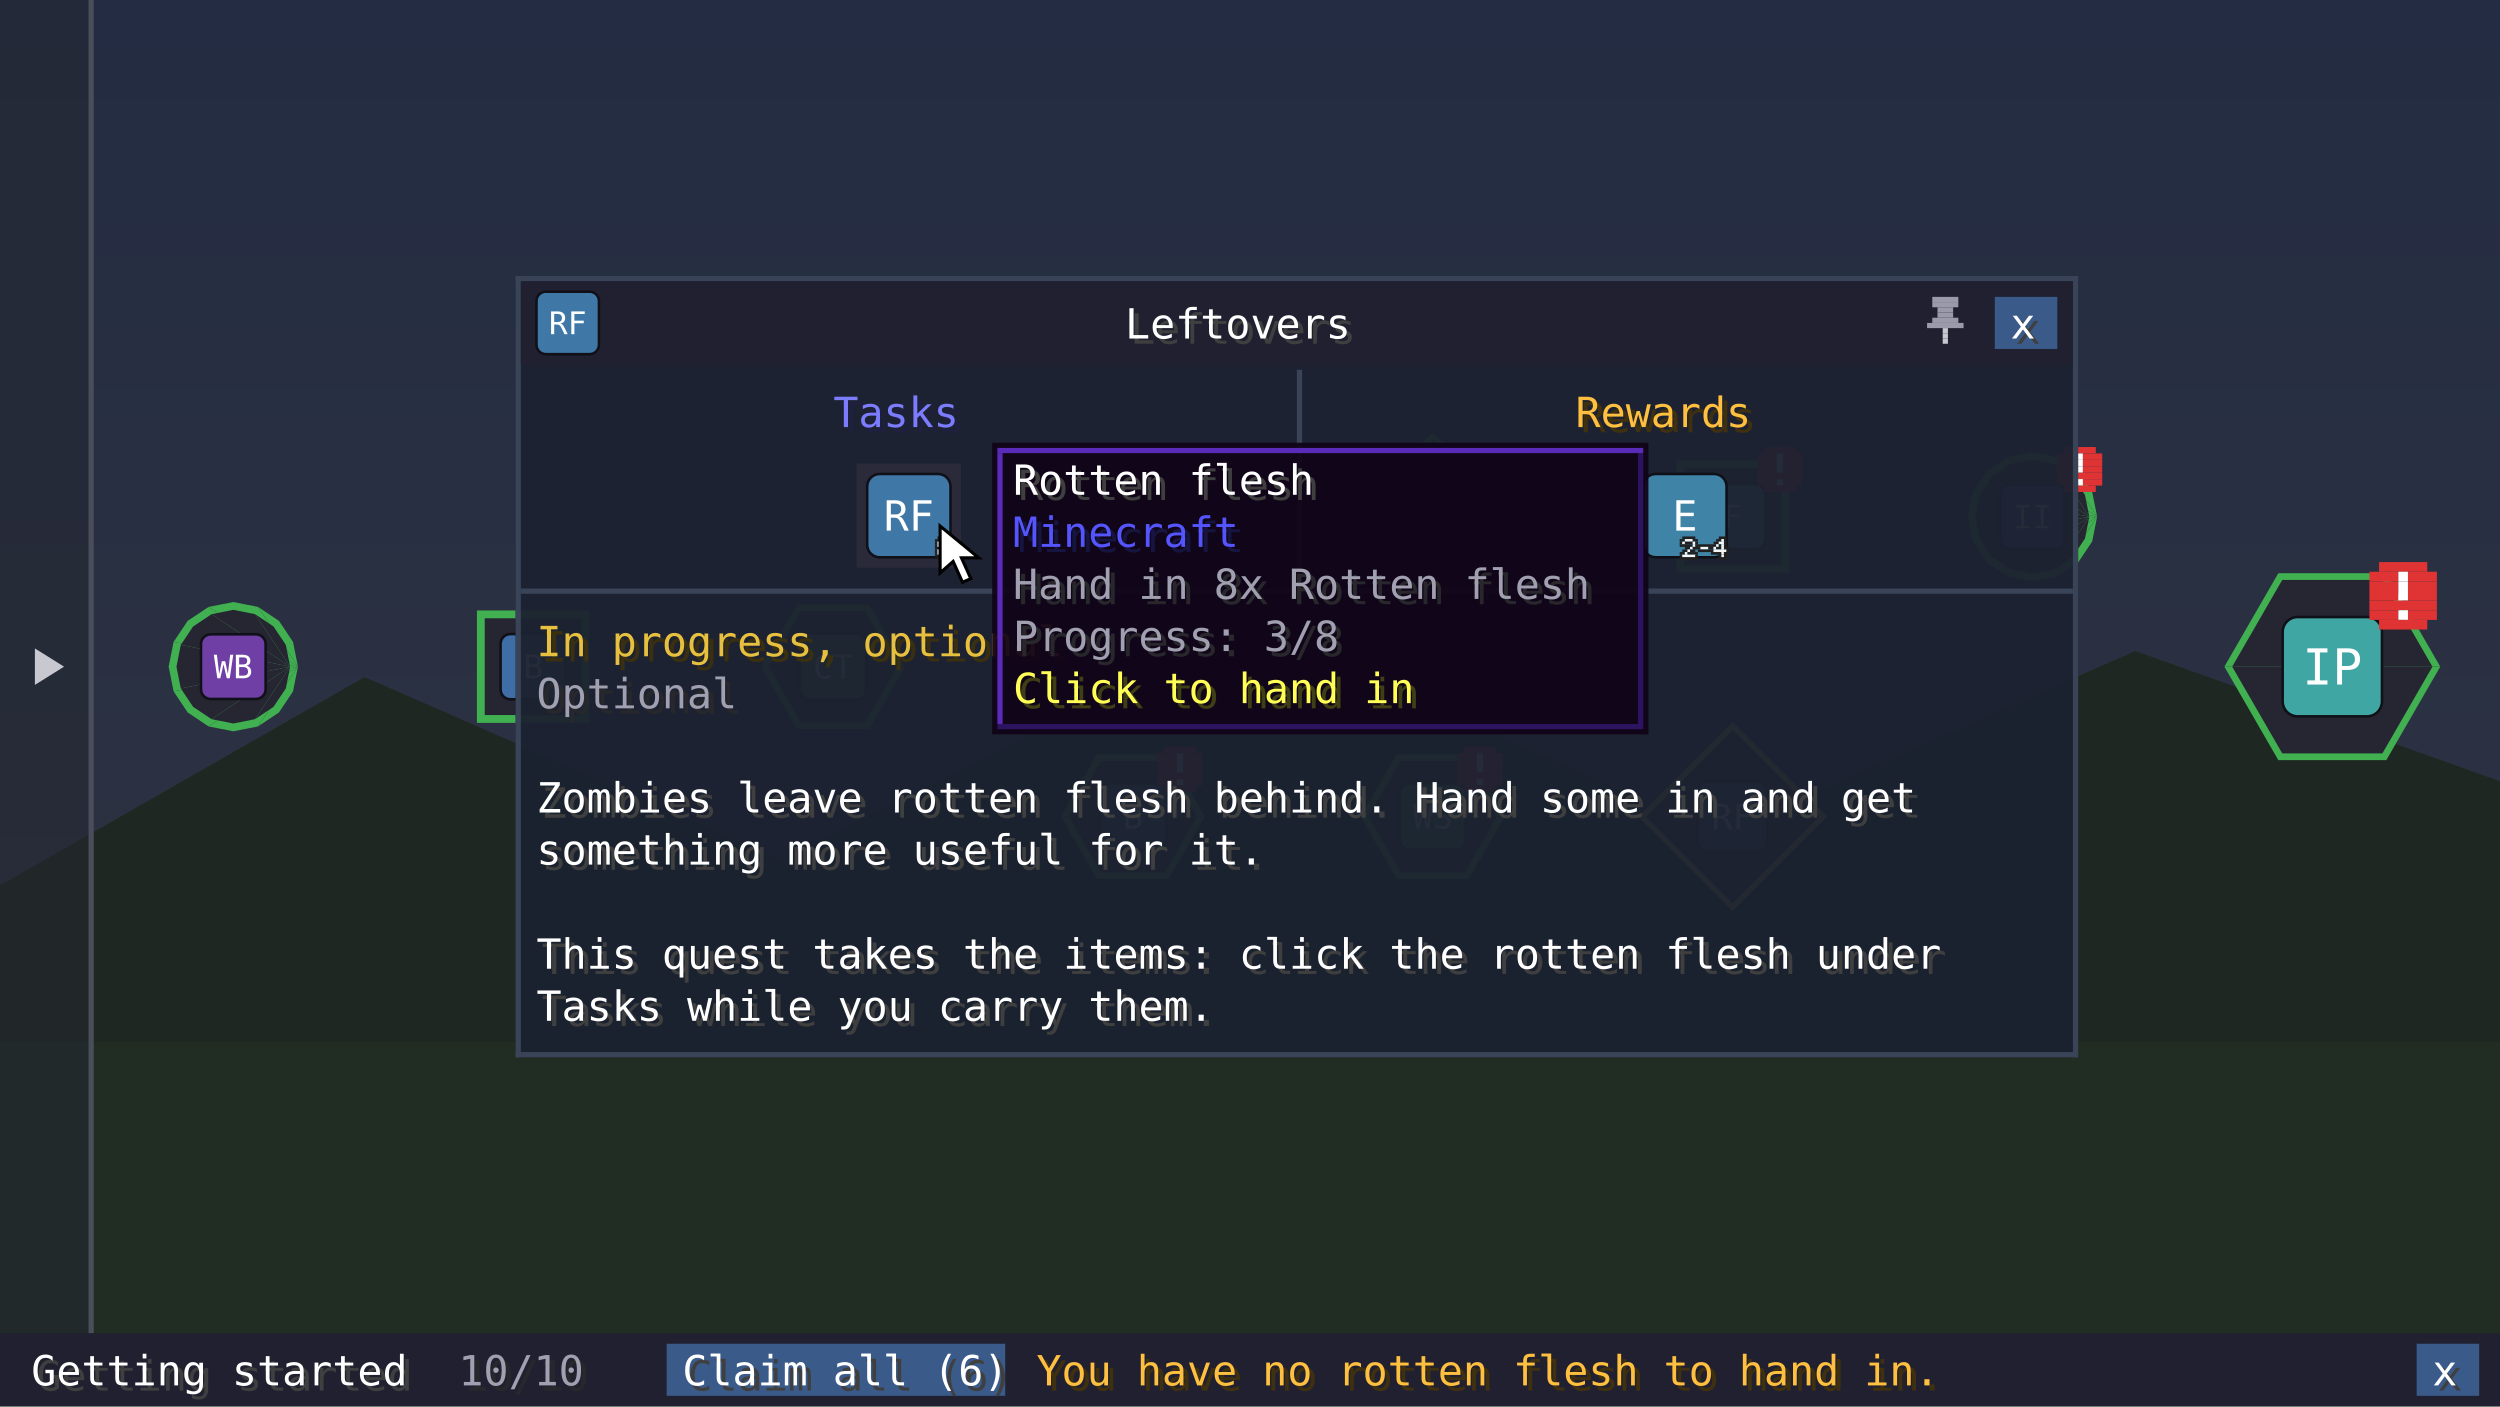
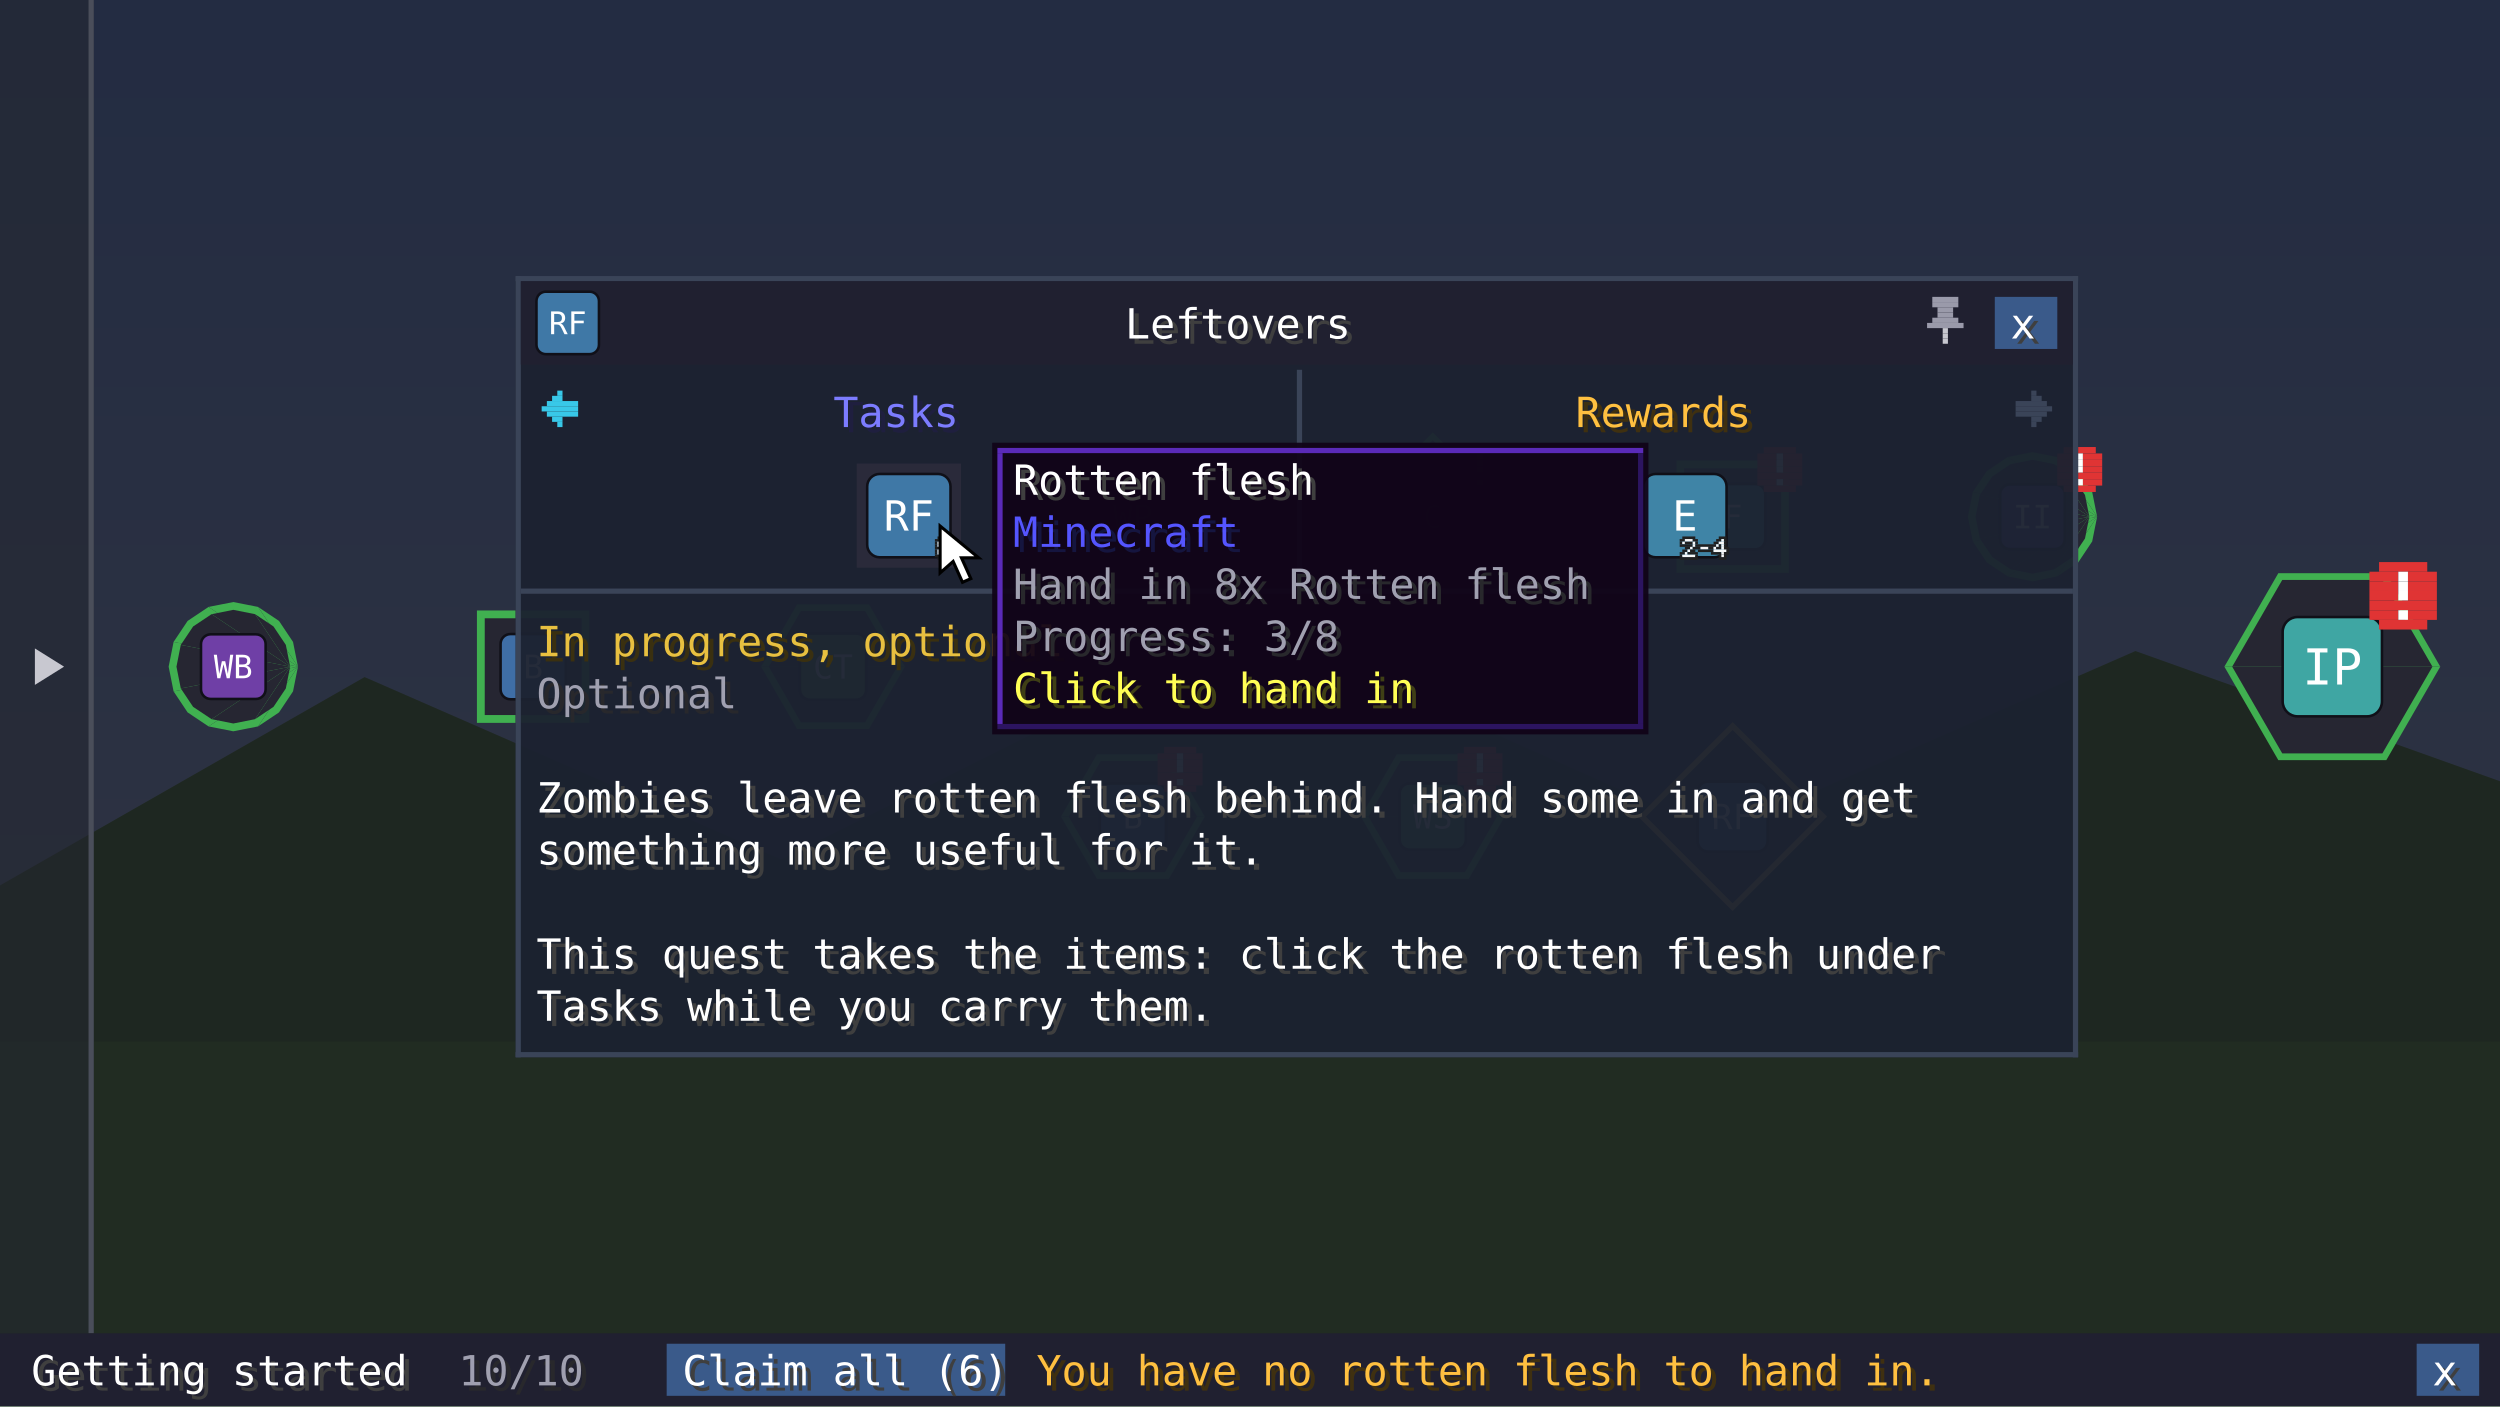
<svg xmlns="http://www.w3.org/2000/svg" viewBox="0 0 480 270" width="960" height="540" font-family="Consolas, 'DejaVu Sans Mono', monospace">
  <defs>
    <linearGradient id="sky" x1="0" y1="0" x2="0" y2="1">
      <stop offset="0" stop-color="#78a7ff" />
      <stop offset="1" stop-color="#c8dcff" />
    </linearGradient>
  </defs>
  <rect width="480" height="270" fill="url(#sky)" />
  <path d="M0 170 L70 130 L150 165 L240 120 L330 160 L410 125 L480 150 L480 270 L0 270 Z" fill="#5d8f4a" />
  <rect y="200" width="480" height="70" fill="#6aa84f" />
  <rect x="0.00" y="0.00" width="480.00" height="270.00" fill="#101018" fill-opacity="0.816" />
  <polygon points="57.21,128.00 56.26,123.25 53.57,119.22 49.55,116.53" fill="#40b050" fill-opacity="1.000" />
  <polygon points="57.21,128.00 49.55,116.53 44.79,115.59 40.04,116.53" fill="#40b050" fill-opacity="1.000" />
  <polygon points="57.21,128.00 40.04,116.53 36.02,119.22 33.33,123.25" fill="#40b050" fill-opacity="1.000" />
  <polygon points="57.21,128.00 33.33,123.25 32.38,128.00 33.33,132.75" fill="#40b050" fill-opacity="1.000" />
  <polygon points="57.21,128.00 33.33,132.75 36.02,136.78 40.04,139.47" fill="#40b050" fill-opacity="1.000" />
  <polygon points="57.21,128.00 40.04,139.47 44.79,140.41 49.55,139.47" fill="#40b050" fill-opacity="1.000" />
  <polygon points="57.21,128.00 49.55,139.47 53.57,136.78 56.26,132.75" fill="#40b050" fill-opacity="1.000" />
  <polygon points="55.71,128.00 54.88,123.82 52.51,120.28 48.97,117.92" fill="#262632" fill-opacity="1.000" />
  <polygon points="55.71,128.00 48.97,117.92 44.79,117.09 40.62,117.92" fill="#262632" fill-opacity="1.000" />
  <polygon points="55.71,128.00 40.62,117.92 37.08,120.28 34.71,123.82" fill="#262632" fill-opacity="1.000" />
  <polygon points="55.71,128.00 34.71,123.82 33.88,128.00 34.71,132.18" fill="#262632" fill-opacity="1.000" />
  <polygon points="55.71,128.00 34.71,132.18 37.08,135.72 40.62,138.08" fill="#262632" fill-opacity="1.000" />
  <polygon points="55.71,128.00 40.62,138.08 44.79,138.91 48.97,138.08" fill="#262632" fill-opacity="1.000" />
  <polygon points="55.71,128.00 48.97,138.08 52.51,135.72 54.88,132.18" fill="#262632" fill-opacity="1.000" />
  <rect x="38.59" y="121.79" width="12.41" height="12.41" rx="1.86" fill="hsl(268, 45%, 45%)" stroke="#101018" stroke-width="0.5" />
  <text x="44.79" y="130.23" font-size="6.21" text-anchor="middle" fill="#ffffff">WB</text>
  <polygon points="91.57,138.79 113.16,138.79 113.16,117.21 91.57,117.21" fill="#40b050" fill-opacity="1.000" />
  <polygon points="93.07,137.29 111.66,137.29 111.66,118.71 93.07,118.71" fill="#262632" fill-opacity="1.000" />
  <rect x="96.11" y="121.74" width="12.52" height="12.52" rx="1.88" fill="hsl(213, 45%, 45%)" stroke="#101018" stroke-width="0.5" />
  <text x="102.37" y="130.25" font-size="6.26" text-anchor="middle" fill="#ffffff">B</text>
  <polygon points="173.76,128.00 166.85,116.03 153.03,116.03 146.12,128.00" fill="#40b050" fill-opacity="1.000" />
  <polygon points="173.76,128.00 146.12,128.00 153.03,139.97 166.85,139.97" fill="#40b050" fill-opacity="1.000" />
  <polygon points="172.26,128.00 166.10,117.33 153.78,117.33 147.62,128.00" fill="#262632" fill-opacity="1.000" />
  <polygon points="172.26,128.00 147.62,128.00 153.78,138.67 166.10,138.67" fill="#262632" fill-opacity="1.000" />
  <rect x="153.59" y="121.64" width="12.71" height="12.71" rx="1.91" fill="hsl(109, 45%, 45%)" stroke="#101018" stroke-width="0.5" />
  <text x="159.94" y="130.29" font-size="6.36" text-anchor="middle" fill="#ffffff">CT</text>
  <polygon points="231.33,99.21 224.42,87.25 210.61,87.25 203.70,99.21" fill="#40b050" fill-opacity="1.000" />
  <polygon points="231.33,99.21 203.70,99.21 210.61,111.18 224.42,111.18" fill="#40b050" fill-opacity="1.000" />
  <polygon points="229.83,99.21 223.67,88.55 211.36,88.55 205.20,99.21" fill="#262632" fill-opacity="1.000" />
  <polygon points="229.83,99.21 205.20,99.21 211.36,109.88 223.67,109.88" fill="#262632" fill-opacity="1.000" />
  <rect x="211.16" y="92.86" width="12.71" height="12.71" rx="1.91" fill="hsl(104, 45%, 45%)" stroke="#101018" stroke-width="0.5" />
  <text x="217.51" y="101.50" font-size="6.36" text-anchor="middle" fill="#ffffff">WP</text>
  <polygon points="291.28,99.21 275.09,83.02 258.90,99.21 275.09,115.41" fill="#40b050" fill-opacity="1.000" />
  <polygon points="289.78,99.21 275.09,84.52 260.40,99.21 275.09,113.91" fill="#262632" fill-opacity="1.000" />
  <rect x="269.10" y="93.22" width="11.98" height="11.98" rx="1.80" fill="hsl(316, 45%, 45%)" stroke="#101018" stroke-width="0.5" />
  <text x="275.09" y="101.37" font-size="5.99" text-anchor="middle" fill="#ffffff">C</text>
  <rect x="281.07" y="85.83" width="6.17" height="1.23" fill="#e03434" fill-opacity="1.000" />
  <rect x="279.84" y="87.06" width="3.70" height="1.23" fill="#e03434" fill-opacity="1.000" />
  <rect x="283.54" y="87.06" width="1.23" height="1.23" fill="#ffffff" fill-opacity="1.000" />
  <rect x="284.77" y="87.06" width="3.70" height="1.23" fill="#e03434" fill-opacity="1.000" />
  <rect x="279.84" y="88.30" width="3.70" height="1.23" fill="#e03434" fill-opacity="1.000" />
  <rect x="283.54" y="88.30" width="1.23" height="1.23" fill="#ffffff" fill-opacity="1.000" />
  <rect x="284.77" y="88.30" width="3.70" height="1.23" fill="#e03434" fill-opacity="1.000" />
  <rect x="279.84" y="89.53" width="3.70" height="1.23" fill="#e03434" fill-opacity="1.000" />
  <rect x="283.54" y="89.53" width="1.23" height="1.23" fill="#ffffff" fill-opacity="1.000" />
  <rect x="284.77" y="89.53" width="3.70" height="1.23" fill="#e03434" fill-opacity="1.000" />
  <rect x="279.84" y="90.76" width="8.64" height="1.23" fill="#e03434" fill-opacity="1.000" />
  <rect x="279.84" y="92.00" width="3.70" height="1.23" fill="#e03434" fill-opacity="1.000" />
  <rect x="283.54" y="92.00" width="1.23" height="1.23" fill="#ffffff" fill-opacity="1.000" />
  <rect x="284.77" y="92.00" width="3.70" height="1.23" fill="#e03434" fill-opacity="1.000" />
  <rect x="281.07" y="93.23" width="6.17" height="1.23" fill="#e03434" fill-opacity="1.000" />
  <polygon points="321.87,110.01 343.46,110.01 343.46,88.42 321.87,88.42" fill="#40b050" fill-opacity="1.000" />
  <polygon points="323.37,108.51 341.96,108.51 341.96,89.92 323.37,89.92" fill="#262632" fill-opacity="1.000" />
  <rect x="326.40" y="92.95" width="12.52" height="12.52" rx="1.88" fill="hsl(180, 45%, 45%)" stroke="#101018" stroke-width="0.5" />
  <text x="332.66" y="101.47" font-size="6.26" text-anchor="middle" fill="#ffffff">F</text>
  <rect x="338.64" y="85.83" width="6.17" height="1.23" fill="#e03434" fill-opacity="1.000" />
  <rect x="337.41" y="87.06" width="3.70" height="1.23" fill="#e03434" fill-opacity="1.000" />
  <rect x="341.11" y="87.06" width="1.23" height="1.23" fill="#ffffff" fill-opacity="1.000" />
  <rect x="342.35" y="87.06" width="3.70" height="1.23" fill="#e03434" fill-opacity="1.000" />
  <rect x="337.41" y="88.30" width="3.70" height="1.23" fill="#e03434" fill-opacity="1.000" />
  <rect x="341.11" y="88.30" width="1.23" height="1.23" fill="#ffffff" fill-opacity="1.000" />
  <rect x="342.35" y="88.30" width="3.70" height="1.23" fill="#e03434" fill-opacity="1.000" />
  <rect x="337.41" y="89.53" width="3.70" height="1.23" fill="#e03434" fill-opacity="1.000" />
  <rect x="341.11" y="89.53" width="1.23" height="1.23" fill="#ffffff" fill-opacity="1.000" />
  <rect x="342.35" y="89.53" width="3.70" height="1.23" fill="#e03434" fill-opacity="1.000" />
  <rect x="337.41" y="90.76" width="8.64" height="1.23" fill="#e03434" fill-opacity="1.000" />
  <rect x="337.41" y="92.00" width="3.70" height="1.23" fill="#e03434" fill-opacity="1.000" />
  <rect x="341.11" y="92.00" width="1.23" height="1.23" fill="#ffffff" fill-opacity="1.000" />
  <rect x="342.35" y="92.00" width="3.70" height="1.23" fill="#e03434" fill-opacity="1.000" />
  <rect x="338.64" y="93.23" width="6.17" height="1.23" fill="#e03434" fill-opacity="1.000" />
  <polygon points="402.65,99.21 401.70,94.46 399.01,90.44 394.99,87.74" fill="#40b050" fill-opacity="1.000" />
  <polygon points="402.65,99.21 394.99,87.74 390.23,86.80 385.48,87.74" fill="#40b050" fill-opacity="1.000" />
  <polygon points="402.65,99.21 385.48,87.74 381.46,90.44 378.77,94.46" fill="#40b050" fill-opacity="1.000" />
  <polygon points="402.65,99.21 378.77,94.46 377.82,99.21 378.77,103.96" fill="#40b050" fill-opacity="1.000" />
  <polygon points="402.65,99.21 378.77,103.96 381.46,107.99 385.48,110.68" fill="#40b050" fill-opacity="1.000" />
  <polygon points="402.65,99.21 385.48,110.68 390.23,111.63 394.99,110.68" fill="#40b050" fill-opacity="1.000" />
  <polygon points="402.65,99.21 394.99,110.68 399.01,107.99 401.70,103.96" fill="#40b050" fill-opacity="1.000" />
  <polygon points="401.15,99.21 400.32,95.04 397.95,91.50 394.41,89.13" fill="#262632" fill-opacity="1.000" />
  <polygon points="401.15,99.21 394.41,89.13 390.23,88.30 386.06,89.13" fill="#262632" fill-opacity="1.000" />
  <polygon points="401.15,99.21 386.06,89.13 382.52,91.50 380.15,95.04" fill="#262632" fill-opacity="1.000" />
  <polygon points="401.15,99.21 380.15,95.04 379.32,99.21 380.15,103.39" fill="#262632" fill-opacity="1.000" />
  <polygon points="401.15,99.21 380.15,103.39 382.52,106.93 386.06,109.30" fill="#262632" fill-opacity="1.000" />
  <polygon points="401.15,99.21 386.06,109.30 390.23,110.13 394.41,109.30" fill="#262632" fill-opacity="1.000" />
  <polygon points="401.15,99.21 394.41,109.30 397.95,106.93 400.32,103.39" fill="#262632" fill-opacity="1.000" />
  <rect x="384.03" y="93.01" width="12.41" height="12.41" rx="1.86" fill="hsl(252, 45%, 45%)" stroke="#101018" stroke-width="0.5" />
  <text x="390.23" y="101.45" font-size="6.21" text-anchor="middle" fill="#ffffff">II</text>
  <rect x="396.22" y="85.83" width="6.17" height="1.23" fill="#e03434" fill-opacity="1.000" />
  <rect x="394.98" y="87.06" width="3.70" height="1.23" fill="#e03434" fill-opacity="1.000" />
  <rect x="398.69" y="87.06" width="1.23" height="1.23" fill="#ffffff" fill-opacity="1.000" />
  <rect x="399.92" y="87.06" width="3.70" height="1.23" fill="#e03434" fill-opacity="1.000" />
  <rect x="394.98" y="88.30" width="3.70" height="1.23" fill="#e03434" fill-opacity="1.000" />
  <rect x="398.69" y="88.30" width="1.23" height="1.23" fill="#ffffff" fill-opacity="1.000" />
  <rect x="399.92" y="88.30" width="3.70" height="1.23" fill="#e03434" fill-opacity="1.000" />
  <rect x="394.98" y="89.53" width="3.70" height="1.23" fill="#e03434" fill-opacity="1.000" />
  <rect x="398.69" y="89.53" width="1.23" height="1.23" fill="#ffffff" fill-opacity="1.000" />
  <rect x="399.92" y="89.53" width="3.70" height="1.23" fill="#e03434" fill-opacity="1.000" />
  <rect x="394.98" y="90.76" width="8.64" height="1.23" fill="#e03434" fill-opacity="1.000" />
  <rect x="394.98" y="92.00" width="3.70" height="1.23" fill="#e03434" fill-opacity="1.000" />
  <rect x="398.69" y="92.00" width="1.23" height="1.23" fill="#ffffff" fill-opacity="1.000" />
  <rect x="399.92" y="92.00" width="3.70" height="1.23" fill="#e03434" fill-opacity="1.000" />
  <rect x="396.22" y="93.23" width="6.17" height="1.23" fill="#e03434" fill-opacity="1.000" />
  <polygon points="231.33,156.79 224.42,144.82 210.61,144.82 203.70,156.79" fill="#40b050" fill-opacity="1.000" />
  <polygon points="231.33,156.79 203.70,156.79 210.61,168.75 224.42,168.75" fill="#40b050" fill-opacity="1.000" />
  <polygon points="229.83,156.79 223.67,146.12 211.36,146.12 205.20,156.79" fill="#262632" fill-opacity="1.000" />
  <polygon points="229.83,156.79 205.20,156.79 211.36,167.45 223.67,167.45" fill="#262632" fill-opacity="1.000" />
  <rect x="211.16" y="150.43" width="12.71" height="12.71" rx="1.91" fill="hsl(213, 45%, 45%)" stroke="#101018" stroke-width="0.5" />
  <text x="217.51" y="159.07" font-size="6.36" text-anchor="middle" fill="#ffffff">B</text>
  <rect x="223.50" y="143.40" width="6.17" height="1.23" fill="#e03434" fill-opacity="1.000" />
  <rect x="222.26" y="144.63" width="3.70" height="1.23" fill="#e03434" fill-opacity="1.000" />
  <rect x="225.97" y="144.63" width="1.23" height="1.23" fill="#ffffff" fill-opacity="1.000" />
  <rect x="227.20" y="144.63" width="3.70" height="1.23" fill="#e03434" fill-opacity="1.000" />
  <rect x="222.26" y="145.87" width="3.70" height="1.23" fill="#e03434" fill-opacity="1.000" />
  <rect x="225.97" y="145.87" width="1.23" height="1.23" fill="#ffffff" fill-opacity="1.000" />
  <rect x="227.20" y="145.87" width="3.70" height="1.23" fill="#e03434" fill-opacity="1.000" />
  <rect x="222.26" y="147.10" width="3.70" height="1.23" fill="#e03434" fill-opacity="1.000" />
  <rect x="225.97" y="147.10" width="1.23" height="1.23" fill="#ffffff" fill-opacity="1.000" />
  <rect x="227.20" y="147.10" width="3.70" height="1.23" fill="#e03434" fill-opacity="1.000" />
  <rect x="222.26" y="148.34" width="8.64" height="1.23" fill="#e03434" fill-opacity="1.000" />
  <rect x="222.26" y="149.57" width="3.70" height="1.23" fill="#e03434" fill-opacity="1.000" />
  <rect x="225.97" y="149.57" width="1.23" height="1.23" fill="#ffffff" fill-opacity="1.000" />
  <rect x="227.20" y="149.57" width="3.70" height="1.23" fill="#e03434" fill-opacity="1.000" />
  <rect x="223.50" y="150.80" width="6.17" height="1.23" fill="#e03434" fill-opacity="1.000" />
  <polygon points="288.91,156.79 282.00,144.82 268.18,144.82 261.27,156.79" fill="#40b050" fill-opacity="1.000" />
  <polygon points="288.91,156.79 261.27,156.79 268.18,168.75 282.00,168.75" fill="#40b050" fill-opacity="1.000" />
  <polygon points="287.41,156.79 281.25,146.12 268.93,146.12 262.77,156.79" fill="#262632" fill-opacity="1.000" />
  <polygon points="287.41,156.79 262.77,156.79 268.93,167.45 281.25,167.45" fill="#262632" fill-opacity="1.000" />
  <rect x="268.73" y="150.43" width="12.71" height="12.71" rx="1.91" fill="hsl(136, 45%, 45%)" stroke="#101018" stroke-width="0.5" />
  <text x="275.09" y="159.07" font-size="6.36" text-anchor="middle" fill="#ffffff">WS</text>
  <rect x="281.07" y="143.40" width="6.17" height="1.23" fill="#e03434" fill-opacity="1.000" />
  <rect x="279.84" y="144.63" width="3.70" height="1.23" fill="#e03434" fill-opacity="1.000" />
  <rect x="283.54" y="144.63" width="1.23" height="1.23" fill="#ffffff" fill-opacity="1.000" />
  <rect x="284.77" y="144.63" width="3.70" height="1.23" fill="#e03434" fill-opacity="1.000" />
  <rect x="279.84" y="145.87" width="3.70" height="1.23" fill="#e03434" fill-opacity="1.000" />
  <rect x="283.54" y="145.87" width="1.23" height="1.23" fill="#ffffff" fill-opacity="1.000" />
  <rect x="284.77" y="145.87" width="3.70" height="1.23" fill="#e03434" fill-opacity="1.000" />
  <rect x="279.84" y="147.10" width="3.70" height="1.23" fill="#e03434" fill-opacity="1.000" />
  <rect x="283.54" y="147.10" width="1.23" height="1.23" fill="#ffffff" fill-opacity="1.000" />
  <rect x="284.77" y="147.10" width="3.70" height="1.23" fill="#e03434" fill-opacity="1.000" />
  <rect x="279.84" y="148.34" width="8.64" height="1.23" fill="#e03434" fill-opacity="1.000" />
  <rect x="279.84" y="149.57" width="3.70" height="1.23" fill="#e03434" fill-opacity="1.000" />
  <rect x="283.54" y="149.57" width="1.23" height="1.23" fill="#ffffff" fill-opacity="1.000" />
  <rect x="284.77" y="149.57" width="3.70" height="1.23" fill="#e03434" fill-opacity="1.000" />
  <rect x="281.07" y="150.80" width="6.17" height="1.23" fill="#e03434" fill-opacity="1.000" />
  <polygon points="350.80,156.79 332.66,138.65 314.53,156.79 332.66,174.92" fill="#e8c040" fill-opacity="1.000" />
  <polygon points="349.30,156.79 332.66,140.15 316.03,156.79 332.66,173.42" fill="#262632" fill-opacity="1.000" />
  <rect x="325.95" y="150.08" width="13.42" height="13.42" rx="2.01" fill="hsl(207, 45%, 45%)" stroke="#101018" stroke-width="0.5" />
  <text x="332.66" y="159.20" font-size="6.71" text-anchor="middle" fill="#ffffff">RF</text>
  <polygon points="468.53,128.00 458.17,110.05 437.44,110.05 427.08,128.00" fill="#40b050" fill-opacity="1.000" />
  <polygon points="468.53,128.00 427.08,128.00 437.44,145.95 458.17,145.95" fill="#40b050" fill-opacity="1.000" />
  <polygon points="467.03,128.00 457.42,111.35 438.19,111.35 428.58,128.00" fill="#262632" fill-opacity="1.000" />
  <polygon points="467.03,128.00 428.58,128.00 438.19,144.65 457.42,144.65" fill="#262632" fill-opacity="1.000" />
  <rect x="438.27" y="118.47" width="19.07" height="19.07" rx="2.86" fill="hsl(178, 45%, 45%)" stroke="#101018" stroke-width="0.5" />
  <text x="447.81" y="131.43" font-size="9.53" text-anchor="middle" fill="#ffffff">IP</text>
  <rect x="456.78" y="107.92" width="9.25" height="1.85" fill="#e03434" fill-opacity="1.000" />
  <rect x="454.93" y="109.77" width="5.55" height="1.85" fill="#e03434" fill-opacity="1.000" />
  <rect x="460.48" y="109.77" width="1.85" height="1.85" fill="#ffffff" fill-opacity="1.000" />
  <rect x="462.33" y="109.77" width="5.55" height="1.85" fill="#e03434" fill-opacity="1.000" />
  <rect x="454.93" y="111.62" width="5.55" height="1.85" fill="#e03434" fill-opacity="1.000" />
  <rect x="460.48" y="111.62" width="1.85" height="1.85" fill="#ffffff" fill-opacity="1.000" />
  <rect x="462.33" y="111.62" width="5.55" height="1.85" fill="#e03434" fill-opacity="1.000" />
  <rect x="454.93" y="113.47" width="5.55" height="1.85" fill="#e03434" fill-opacity="1.000" />
  <rect x="460.48" y="113.47" width="1.85" height="1.85" fill="#ffffff" fill-opacity="1.000" />
  <rect x="462.33" y="113.47" width="5.55" height="1.85" fill="#e03434" fill-opacity="1.000" />
  <rect x="454.93" y="115.32" width="12.95" height="1.85" fill="#e03434" fill-opacity="1.000" />
  <rect x="454.93" y="117.17" width="5.55" height="1.85" fill="#e03434" fill-opacity="1.000" />
  <rect x="460.48" y="117.17" width="1.85" height="1.85" fill="#ffffff" fill-opacity="1.000" />
  <rect x="462.33" y="117.17" width="5.55" height="1.85" fill="#e03434" fill-opacity="1.000" />
  <rect x="456.78" y="119.02" width="9.25" height="1.85" fill="#e03434" fill-opacity="1.000" />
  <rect x="0.00" y="0.00" width="18.00" height="256.00" fill="#242830" fill-opacity="0.565" />
  <rect x="17.00" y="0.00" width="1.00" height="256.00" fill="#4a4e5a" fill-opacity="1.000" />
  <polygon points="6.70,131.50 12.30,128.00 6.70,124.50 6.70,124.50" fill="#c8c8d0" fill-opacity="1.000" />
  <rect x="0.00" y="256.00" width="480.00" height="14.00" fill="#202030" fill-opacity="1.000" />
  <rect x="464.00" y="258.00" width="12.00" height="10.00" fill="#3a5a8a" fill-opacity="1.000" />
  <text x="468.00" y="267.00" font-size="8" textLength="6.00" lengthAdjust="spacingAndGlyphs" fill="#3f3f3f">x</text>
  <text x="467.00" y="266.00" font-size="8" textLength="6.00" lengthAdjust="spacingAndGlyphs" fill="#ffffff">x</text>
  <text x="7.00" y="267.00" font-size="8" textLength="76.00" lengthAdjust="spacingAndGlyphs" fill="#3f3f3f">Getting started</text>
  <text x="6.00" y="266.00" font-size="8" textLength="76.00" lengthAdjust="spacingAndGlyphs" fill="#ffffff">Getting started</text>
  <text x="89.00" y="267.00" font-size="8" textLength="30.00" lengthAdjust="spacingAndGlyphs" fill="#28282c">10/10</text>
  <text x="88.00" y="266.00" font-size="8" textLength="30.00" lengthAdjust="spacingAndGlyphs" fill="#a0a0b0">10/10</text>
  <rect x="128.00" y="258.00" width="65.00" height="10.00" fill="#3a5a8a" fill-opacity="1.000" />
  <text x="132.00" y="267.00" font-size="8" textLength="59.00" lengthAdjust="spacingAndGlyphs" fill="#3f3f3f">Claim all (6)</text>
  <text x="131.00" y="266.00" font-size="8" textLength="59.00" lengthAdjust="spacingAndGlyphs" fill="#ffffff">Claim all (6)</text>
  <text x="200.00" y="267.00" font-size="8" textLength="184.00" lengthAdjust="spacingAndGlyphs" fill="#3f3010">You have no rotten flesh to hand in.</text>
  <text x="199.00" y="266.00" font-size="8" textLength="184.00" lengthAdjust="spacingAndGlyphs" fill="#ffc040">You have no rotten flesh to hand in.</text>
  <rect x="99.00" y="53.00" width="300.00" height="150.00" fill="#1c2230" fill-opacity="0.957" />
  <rect x="99.00" y="53.00" width="300.00" height="1.00" fill="#3a4458" fill-opacity="1.000" />
  <rect x="99.00" y="202.00" width="300.00" height="1.00" fill="#3a4458" fill-opacity="1.000" />
  <rect x="99.00" y="53.00" width="1.00" height="150.00" fill="#3a4458" fill-opacity="1.000" />
  <rect x="398.00" y="53.00" width="1.00" height="150.00" fill="#3a4458" fill-opacity="1.000" />
  <rect x="100.00" y="54.00" width="298.00" height="16.00" fill="#202030" fill-opacity="1.000" />
  <rect x="103.00" y="56.00" width="12.00" height="12.00" rx="1.80" fill="hsl(207, 45%, 45%)" stroke="#101018" stroke-width="0.5" />
  <text x="109.00" y="64.16" font-size="6.00" text-anchor="middle" fill="#ffffff">RF</text>
  <rect x="383.00" y="57.00" width="12.00" height="10.00" fill="#3a5a8a" fill-opacity="1.000" />
  <text x="387.00" y="66.00" font-size="8" textLength="6.00" lengthAdjust="spacingAndGlyphs" fill="#3f3f3f">x</text>
  <text x="386.00" y="65.00" font-size="8" textLength="6.00" lengthAdjust="spacingAndGlyphs" fill="#ffffff">x</text>
  <rect x="371.00" y="57.00" width="5.00" height="1.00" fill="#9a9aaa" fill-opacity="1.000" />
  <rect x="371.00" y="58.00" width="5.00" height="1.00" fill="#9a9aaa" fill-opacity="1.000" />
  <rect x="372.00" y="59.00" width="3.00" height="1.00" fill="#9a9aaa" fill-opacity="1.000" />
  <rect x="372.00" y="60.00" width="3.00" height="1.00" fill="#9a9aaa" fill-opacity="1.000" />
  <rect x="371.00" y="61.00" width="5.00" height="1.00" fill="#9a9aaa" fill-opacity="1.000" />
  <rect x="370.00" y="62.00" width="7.00" height="1.00" fill="#9a9aaa" fill-opacity="1.000" />
  <rect x="373.00" y="63.00" width="1.00" height="1.00" fill="#c8c8d0" fill-opacity="1.000" />
  <rect x="373.00" y="64.00" width="1.00" height="1.00" fill="#c8c8d0" fill-opacity="1.000" />
  <rect x="373.00" y="65.00" width="1.00" height="1.00" fill="#c8c8d0" fill-opacity="1.000" />
  <text x="217.00" y="66.00" font-size="8" textLength="51.00" lengthAdjust="spacingAndGlyphs" fill="#3f3f3f">Leftovers</text>
  <text x="216.00" y="65.00" font-size="8" textLength="51.00" lengthAdjust="spacingAndGlyphs" fill="#ffffff">Leftovers</text>
  <rect x="249.00" y="71.00" width="1.00" height="42.00" fill="#3a4458" fill-opacity="1.000" />
  <rect x="100.00" y="113.00" width="298.00" height="1.00" fill="#3a4458" fill-opacity="1.000" />
  <text x="161.00" y="83.00" font-size="8" textLength="29.00" lengthAdjust="spacingAndGlyphs" fill="#1f1f3f">Tasks</text>
  <text x="160.00" y="82.00" font-size="8" textLength="29.00" lengthAdjust="spacingAndGlyphs" fill="#7c7cff">Tasks</text>
  <rect x="164.50" y="89.00" width="20.00" height="20.00" fill="#2a2a3a" fill-opacity="1.000" />
  <rect x="166.50" y="91.00" width="16.00" height="16.00" rx="2.40" fill="hsl(207, 45%, 45%)" stroke="#101018" stroke-width="0.5" />
  <text x="174.50" y="101.88" font-size="8.00" text-anchor="middle" fill="#ffffff">RF</text>
  <rect x="180.00" y="103.00" width="2.50" height="0.50" fill="#202020" fill-opacity="1.000" />
  <rect x="179.50" y="103.50" width="1.00" height="0.50" fill="#202020" fill-opacity="1.000" />
  <rect x="180.50" y="103.50" width="1.50" height="0.50" fill="#f6f6f6" fill-opacity="1.000" />
  <rect x="182.00" y="103.50" width="1.00" height="0.50" fill="#202020" fill-opacity="1.000" />
  <rect x="179.50" y="104.00" width="0.50" height="0.50" fill="#202020" fill-opacity="1.000" />
  <rect x="180.00" y="104.00" width="0.50" height="0.50" fill="#f6f6f6" fill-opacity="1.000" />
  <rect x="180.50" y="104.00" width="1.50" height="0.50" fill="#202020" fill-opacity="1.000" />
  <rect x="182.00" y="104.00" width="0.50" height="0.50" fill="#f6f6f6" fill-opacity="1.000" />
  <rect x="182.50" y="104.00" width="0.50" height="0.50" fill="#202020" fill-opacity="1.000" />
  <rect x="179.50" y="104.50" width="0.50" height="0.50" fill="#202020" fill-opacity="1.000" />
  <rect x="180.00" y="104.50" width="0.50" height="0.50" fill="#f6f6f6" fill-opacity="1.000" />
  <rect x="180.50" y="104.50" width="1.50" height="0.50" fill="#202020" fill-opacity="1.000" />
  <rect x="182.00" y="104.50" width="0.50" height="0.50" fill="#f6f6f6" fill-opacity="1.000" />
  <rect x="182.50" y="104.50" width="0.50" height="0.50" fill="#202020" fill-opacity="1.000" />
  <rect x="179.50" y="105.00" width="1.00" height="0.50" fill="#202020" fill-opacity="1.000" />
  <rect x="180.50" y="105.00" width="1.50" height="0.50" fill="#f6f6f6" fill-opacity="1.000" />
  <rect x="182.00" y="105.00" width="1.00" height="0.50" fill="#202020" fill-opacity="1.000" />
  <rect x="179.50" y="105.50" width="0.50" height="0.50" fill="#202020" fill-opacity="1.000" />
  <rect x="180.00" y="105.50" width="0.50" height="0.50" fill="#f6f6f6" fill-opacity="1.000" />
  <rect x="180.50" y="105.50" width="1.50" height="0.50" fill="#202020" fill-opacity="1.000" />
  <rect x="182.00" y="105.50" width="0.50" height="0.50" fill="#f6f6f6" fill-opacity="1.000" />
  <rect x="182.50" y="105.50" width="0.50" height="0.50" fill="#202020" fill-opacity="1.000" />
  <rect x="179.50" y="106.00" width="0.50" height="0.50" fill="#202020" fill-opacity="1.000" />
  <rect x="180.00" y="106.00" width="0.50" height="0.50" fill="#f6f6f6" fill-opacity="1.000" />
  <rect x="180.50" y="106.00" width="1.50" height="0.50" fill="#202020" fill-opacity="1.000" />
  <rect x="182.00" y="106.00" width="0.50" height="0.50" fill="#f6f6f6" fill-opacity="1.000" />
  <rect x="182.50" y="106.00" width="0.50" height="0.50" fill="#202020" fill-opacity="1.000" />
  <rect x="179.50" y="106.50" width="1.00" height="0.50" fill="#202020" fill-opacity="1.000" />
  <rect x="180.50" y="106.50" width="1.50" height="0.50" fill="#f6f6f6" fill-opacity="1.000" />
  <rect x="182.00" y="106.50" width="1.00" height="0.50" fill="#202020" fill-opacity="1.000" />
  <rect x="180.00" y="107.00" width="2.50" height="0.50" fill="#202020" fill-opacity="1.000" />
  <text x="303.50" y="83.00" font-size="8" textLength="42.00" lengthAdjust="spacingAndGlyphs" fill="#3f3010">Rewards</text>
  <text x="302.50" y="82.00" font-size="8" textLength="42.00" lengthAdjust="spacingAndGlyphs" fill="#ffc040">Rewards</text>
  <rect x="315.50" y="91.00" width="16.00" height="16.00" rx="2.40" fill="hsl(200, 45%, 45%)" stroke="#101018" stroke-width="0.5" />
  <text x="323.50" y="101.88" font-size="8.00" text-anchor="middle" fill="#ffffff">E</text>
  <rect x="323.00" y="103.00" width="2.50" height="0.50" fill="#202020" fill-opacity="1.000" />
  <rect x="330.00" y="103.00" width="1.50" height="0.50" fill="#202020" fill-opacity="1.000" />
  <rect x="322.50" y="103.50" width="1.00" height="0.50" fill="#202020" fill-opacity="1.000" />
  <rect x="323.50" y="103.50" width="1.50" height="0.50" fill="#f6f6f6" fill-opacity="1.000" />
  <rect x="325.00" y="103.50" width="1.00" height="0.50" fill="#202020" fill-opacity="1.000" />
  <rect x="329.50" y="103.50" width="1.00" height="0.50" fill="#202020" fill-opacity="1.000" />
  <rect x="330.50" y="103.50" width="0.50" height="0.50" fill="#f6f6f6" fill-opacity="1.000" />
  <rect x="331.00" y="103.50" width="0.50" height="0.50" fill="#202020" fill-opacity="1.000" />
  <rect x="322.50" y="104.00" width="0.50" height="0.50" fill="#202020" fill-opacity="1.000" />
  <rect x="323.00" y="104.00" width="0.50" height="0.50" fill="#f6f6f6" fill-opacity="1.000" />
  <rect x="323.50" y="104.00" width="1.50" height="0.50" fill="#202020" fill-opacity="1.000" />
  <rect x="325.00" y="104.00" width="0.50" height="0.50" fill="#f6f6f6" fill-opacity="1.000" />
  <rect x="325.50" y="104.00" width="0.50" height="0.50" fill="#202020" fill-opacity="1.000" />
  <rect x="329.00" y="104.00" width="1.00" height="0.50" fill="#202020" fill-opacity="1.000" />
  <rect x="330.00" y="104.00" width="1.00" height="0.50" fill="#f6f6f6" fill-opacity="1.000" />
  <rect x="331.00" y="104.00" width="0.50" height="0.50" fill="#202020" fill-opacity="1.000" />
  <rect x="322.50" y="104.50" width="2.50" height="0.50" fill="#202020" fill-opacity="1.000" />
  <rect x="325.00" y="104.50" width="0.50" height="0.50" fill="#f6f6f6" fill-opacity="1.000" />
  <rect x="325.50" y="104.50" width="4.00" height="0.50" fill="#202020" fill-opacity="1.000" />
  <rect x="329.50" y="104.50" width="0.50" height="0.50" fill="#f6f6f6" fill-opacity="1.000" />
  <rect x="330.00" y="104.50" width="0.50" height="0.50" fill="#202020" fill-opacity="1.000" />
  <rect x="330.50" y="104.50" width="0.50" height="0.50" fill="#f6f6f6" fill-opacity="1.000" />
  <rect x="331.00" y="104.50" width="0.50" height="0.50" fill="#202020" fill-opacity="1.000" />
  <rect x="323.50" y="105.00" width="1.00" height="0.50" fill="#202020" fill-opacity="1.000" />
  <rect x="324.50" y="105.00" width="0.50" height="0.50" fill="#f6f6f6" fill-opacity="1.000" />
  <rect x="325.00" y="105.00" width="1.50" height="0.50" fill="#202020" fill-opacity="1.000" />
  <rect x="326.50" y="105.00" width="1.50" height="0.50" fill="#f6f6f6" fill-opacity="1.000" />
  <rect x="328.00" y="105.00" width="1.00" height="0.50" fill="#202020" fill-opacity="1.000" />
  <rect x="329.00" y="105.00" width="0.50" height="0.50" fill="#f6f6f6" fill-opacity="1.000" />
  <rect x="329.50" y="105.00" width="1.00" height="0.50" fill="#202020" fill-opacity="1.000" />
  <rect x="330.50" y="105.00" width="0.50" height="0.50" fill="#f6f6f6" fill-opacity="1.000" />
  <rect x="331.00" y="105.00" width="1.00" height="0.50" fill="#202020" fill-opacity="1.000" />
  <rect x="323.00" y="105.50" width="1.00" height="0.50" fill="#202020" fill-opacity="1.000" />
  <rect x="324.00" y="105.50" width="0.50" height="0.50" fill="#f6f6f6" fill-opacity="1.000" />
  <rect x="324.50" y="105.50" width="1.00" height="0.50" fill="#202020" fill-opacity="1.000" />
  <rect x="326.00" y="105.50" width="3.00" height="0.50" fill="#202020" fill-opacity="1.000" />
  <rect x="329.00" y="105.50" width="2.50" height="0.50" fill="#f6f6f6" fill-opacity="1.000" />
  <rect x="331.50" y="105.50" width="0.50" height="0.50" fill="#202020" fill-opacity="1.000" />
  <rect x="322.50" y="106.00" width="1.00" height="0.50" fill="#202020" fill-opacity="1.000" />
  <rect x="323.50" y="106.00" width="0.50" height="0.50" fill="#f6f6f6" fill-opacity="1.000" />
  <rect x="324.00" y="106.00" width="2.00" height="0.50" fill="#202020" fill-opacity="1.000" />
  <rect x="328.50" y="106.00" width="2.00" height="0.50" fill="#202020" fill-opacity="1.000" />
  <rect x="330.50" y="106.00" width="0.50" height="0.50" fill="#f6f6f6" fill-opacity="1.000" />
  <rect x="331.00" y="106.00" width="1.00" height="0.50" fill="#202020" fill-opacity="1.000" />
  <rect x="322.50" y="106.50" width="0.50" height="0.50" fill="#202020" fill-opacity="1.000" />
  <rect x="323.00" y="106.50" width="2.50" height="0.50" fill="#f6f6f6" fill-opacity="1.000" />
  <rect x="325.50" y="106.50" width="0.50" height="0.50" fill="#202020" fill-opacity="1.000" />
  <rect x="330.00" y="106.50" width="0.50" height="0.50" fill="#202020" fill-opacity="1.000" />
  <rect x="330.50" y="106.50" width="0.50" height="0.50" fill="#f6f6f6" fill-opacity="1.000" />
  <rect x="331.00" y="106.50" width="0.50" height="0.50" fill="#202020" fill-opacity="1.000" />
  <rect x="322.50" y="107.00" width="3.50" height="0.50" fill="#202020" fill-opacity="1.000" />
  <rect x="330.00" y="107.00" width="1.50" height="0.50" fill="#202020" fill-opacity="1.000" />
+   <rect x="107.00" y="75.00" width="1.00" height="1.00" fill="#38c8e8" fill-opacity="1.000" />
+   <rect x="106.00" y="76.00" width="2.00" height="1.00" fill="#38c8e8" fill-opacity="1.000" />
+   <rect x="105.00" y="77.00" width="6.00" height="1.00" fill="#38c8e8" fill-opacity="1.000" />
+   <rect x="104.00" y="78.00" width="7.00" height="1.00" fill="#38c8e8" fill-opacity="1.000" />
+   <rect x="105.00" y="79.00" width="6.00" height="1.00" fill="#38c8e8" fill-opacity="1.000" />
+   <rect x="106.00" y="80.00" width="2.00" height="1.00" fill="#38c8e8" fill-opacity="1.000" />
+   <rect x="107.00" y="81.00" width="1.00" height="1.00" fill="#38c8e8" fill-opacity="1.000" />
+   <rect x="390.00" y="75.00" width="1.00" height="1.00" fill="#3a4458" fill-opacity="1.000" />
+   <rect x="390.00" y="76.00" width="2.00" height="1.00" fill="#3a4458" fill-opacity="1.000" />
+   <rect x="387.00" y="77.00" width="6.00" height="1.00" fill="#3a4458" fill-opacity="1.000" />
+   <rect x="387.00" y="78.00" width="7.00" height="1.00" fill="#3a4458" fill-opacity="1.000" />
+   <rect x="387.00" y="79.00" width="6.00" height="1.00" fill="#3a4458" fill-opacity="1.000" />
+   <rect x="390.00" y="80.00" width="2.00" height="1.00" fill="#3a4458" fill-opacity="1.000" />
+   <rect x="390.00" y="81.00" width="1.00" height="1.00" fill="#3a4458" fill-opacity="1.000" />
  <text x="104.00" y="127.00" font-size="8" textLength="107.00" lengthAdjust="spacingAndGlyphs" fill="#3a3010">In progress, optional</text>
  <text x="103.00" y="126.00" font-size="8" textLength="107.00" lengthAdjust="spacingAndGlyphs" fill="#e8c040">In progress, optional</text>
  <text x="104.00" y="137.00" font-size="8" textLength="39.00" lengthAdjust="spacingAndGlyphs" fill="#28282c">Optional</text>
  <text x="103.00" y="136.00" font-size="8" textLength="39.00" lengthAdjust="spacingAndGlyphs" fill="#a0a0b0">Optional</text>
  <text x="104.00" y="157.00" font-size="8" textLength="283.00" lengthAdjust="spacingAndGlyphs" fill="#3f3f3f">Zombies leave rotten flesh behind. Hand some in and get</text>
  <text x="103.00" y="156.00" font-size="8" textLength="283.00" lengthAdjust="spacingAndGlyphs" fill="#ffffff">Zombies leave rotten flesh behind. Hand some in and get</text>
  <text x="104.00" y="167.00" font-size="8" textLength="145.00" lengthAdjust="spacingAndGlyphs" fill="#3f3f3f">something more useful for it.</text>
  <text x="103.00" y="166.00" font-size="8" textLength="145.00" lengthAdjust="spacingAndGlyphs" fill="#ffffff">something more useful for it.</text>
  <text x="104.00" y="187.00" font-size="8" textLength="279.00" lengthAdjust="spacingAndGlyphs" fill="#3f3f3f">This quest takes the items: click the rotten flesh under</text>
  <text x="103.00" y="186.00" font-size="8" textLength="279.00" lengthAdjust="spacingAndGlyphs" fill="#ffffff">This quest takes the items: click the rotten flesh under</text>
  <text x="104.00" y="197.00" font-size="8" textLength="140.00" lengthAdjust="spacingAndGlyphs" fill="#3f3f3f">Tasks while you carry them.</text>
  <text x="103.00" y="196.00" font-size="8" textLength="140.00" lengthAdjust="spacingAndGlyphs" fill="#ffffff">Tasks while you carry them.</text>
  <rect x="190.50" y="85.00" width="126.00" height="56.00" fill="#100418" fill-opacity="0.941" />
  <rect x="191.50" y="86.00" width="124.00" height="1.00" fill="#5a2ab8" fill-opacity="1.000" />
  <rect x="191.50" y="139.00" width="124.00" height="1.00" fill="#2c1460" fill-opacity="1.000" />
  <rect x="191.50" y="87.00" width="1.00" height="52.00" fill="#5a2ab8" fill-opacity="1.000" />
  <rect x="314.50" y="87.00" width="1.00" height="52.00" fill="#2c1460" fill-opacity="1.000" />
  <text x="195.50" y="96.00" font-size="8" textLength="62.00" lengthAdjust="spacingAndGlyphs" fill="#3f3f3f">Rotten flesh</text>
  <text x="194.50" y="95.00" font-size="8" textLength="62.00" lengthAdjust="spacingAndGlyphs" fill="#ffffff">Rotten flesh</text>
  <text x="195.50" y="106.00" font-size="8" textLength="47.00" lengthAdjust="spacingAndGlyphs" fill="#15153f">Minecraft</text>
  <text x="194.50" y="105.00" font-size="8" textLength="47.00" lengthAdjust="spacingAndGlyphs" fill="#5555ff">Minecraft</text>
  <text x="195.50" y="116.00" font-size="8" textLength="118.00" lengthAdjust="spacingAndGlyphs" fill="#28282c">Hand in 8x Rotten flesh</text>
  <text x="194.50" y="115.00" font-size="8" textLength="118.00" lengthAdjust="spacingAndGlyphs" fill="#a0a0b0">Hand in 8x Rotten flesh</text>
  <text x="195.50" y="126.00" font-size="8" textLength="72.00" lengthAdjust="spacingAndGlyphs" fill="#28282c">Progress: 3/8</text>
  <text x="194.50" y="125.00" font-size="8" textLength="72.00" lengthAdjust="spacingAndGlyphs" fill="#a0a0b0">Progress: 3/8</text>
  <text x="195.50" y="136.00" font-size="8" textLength="76.00" lengthAdjust="spacingAndGlyphs" fill="#3f3f15">Click to hand in</text>
  <text x="194.50" y="135.00" font-size="8" textLength="76.00" lengthAdjust="spacingAndGlyphs" fill="#ffff55">Click to hand in</text>
  <path d="M180.50 101.00 l0 9 l2.5 -2.2 l1.8 4 l1.6 -0.7 l-1.8 -4 l3.3 0 Z" fill="#ffffff" stroke="#000000" stroke-width="0.6" />
</svg>
